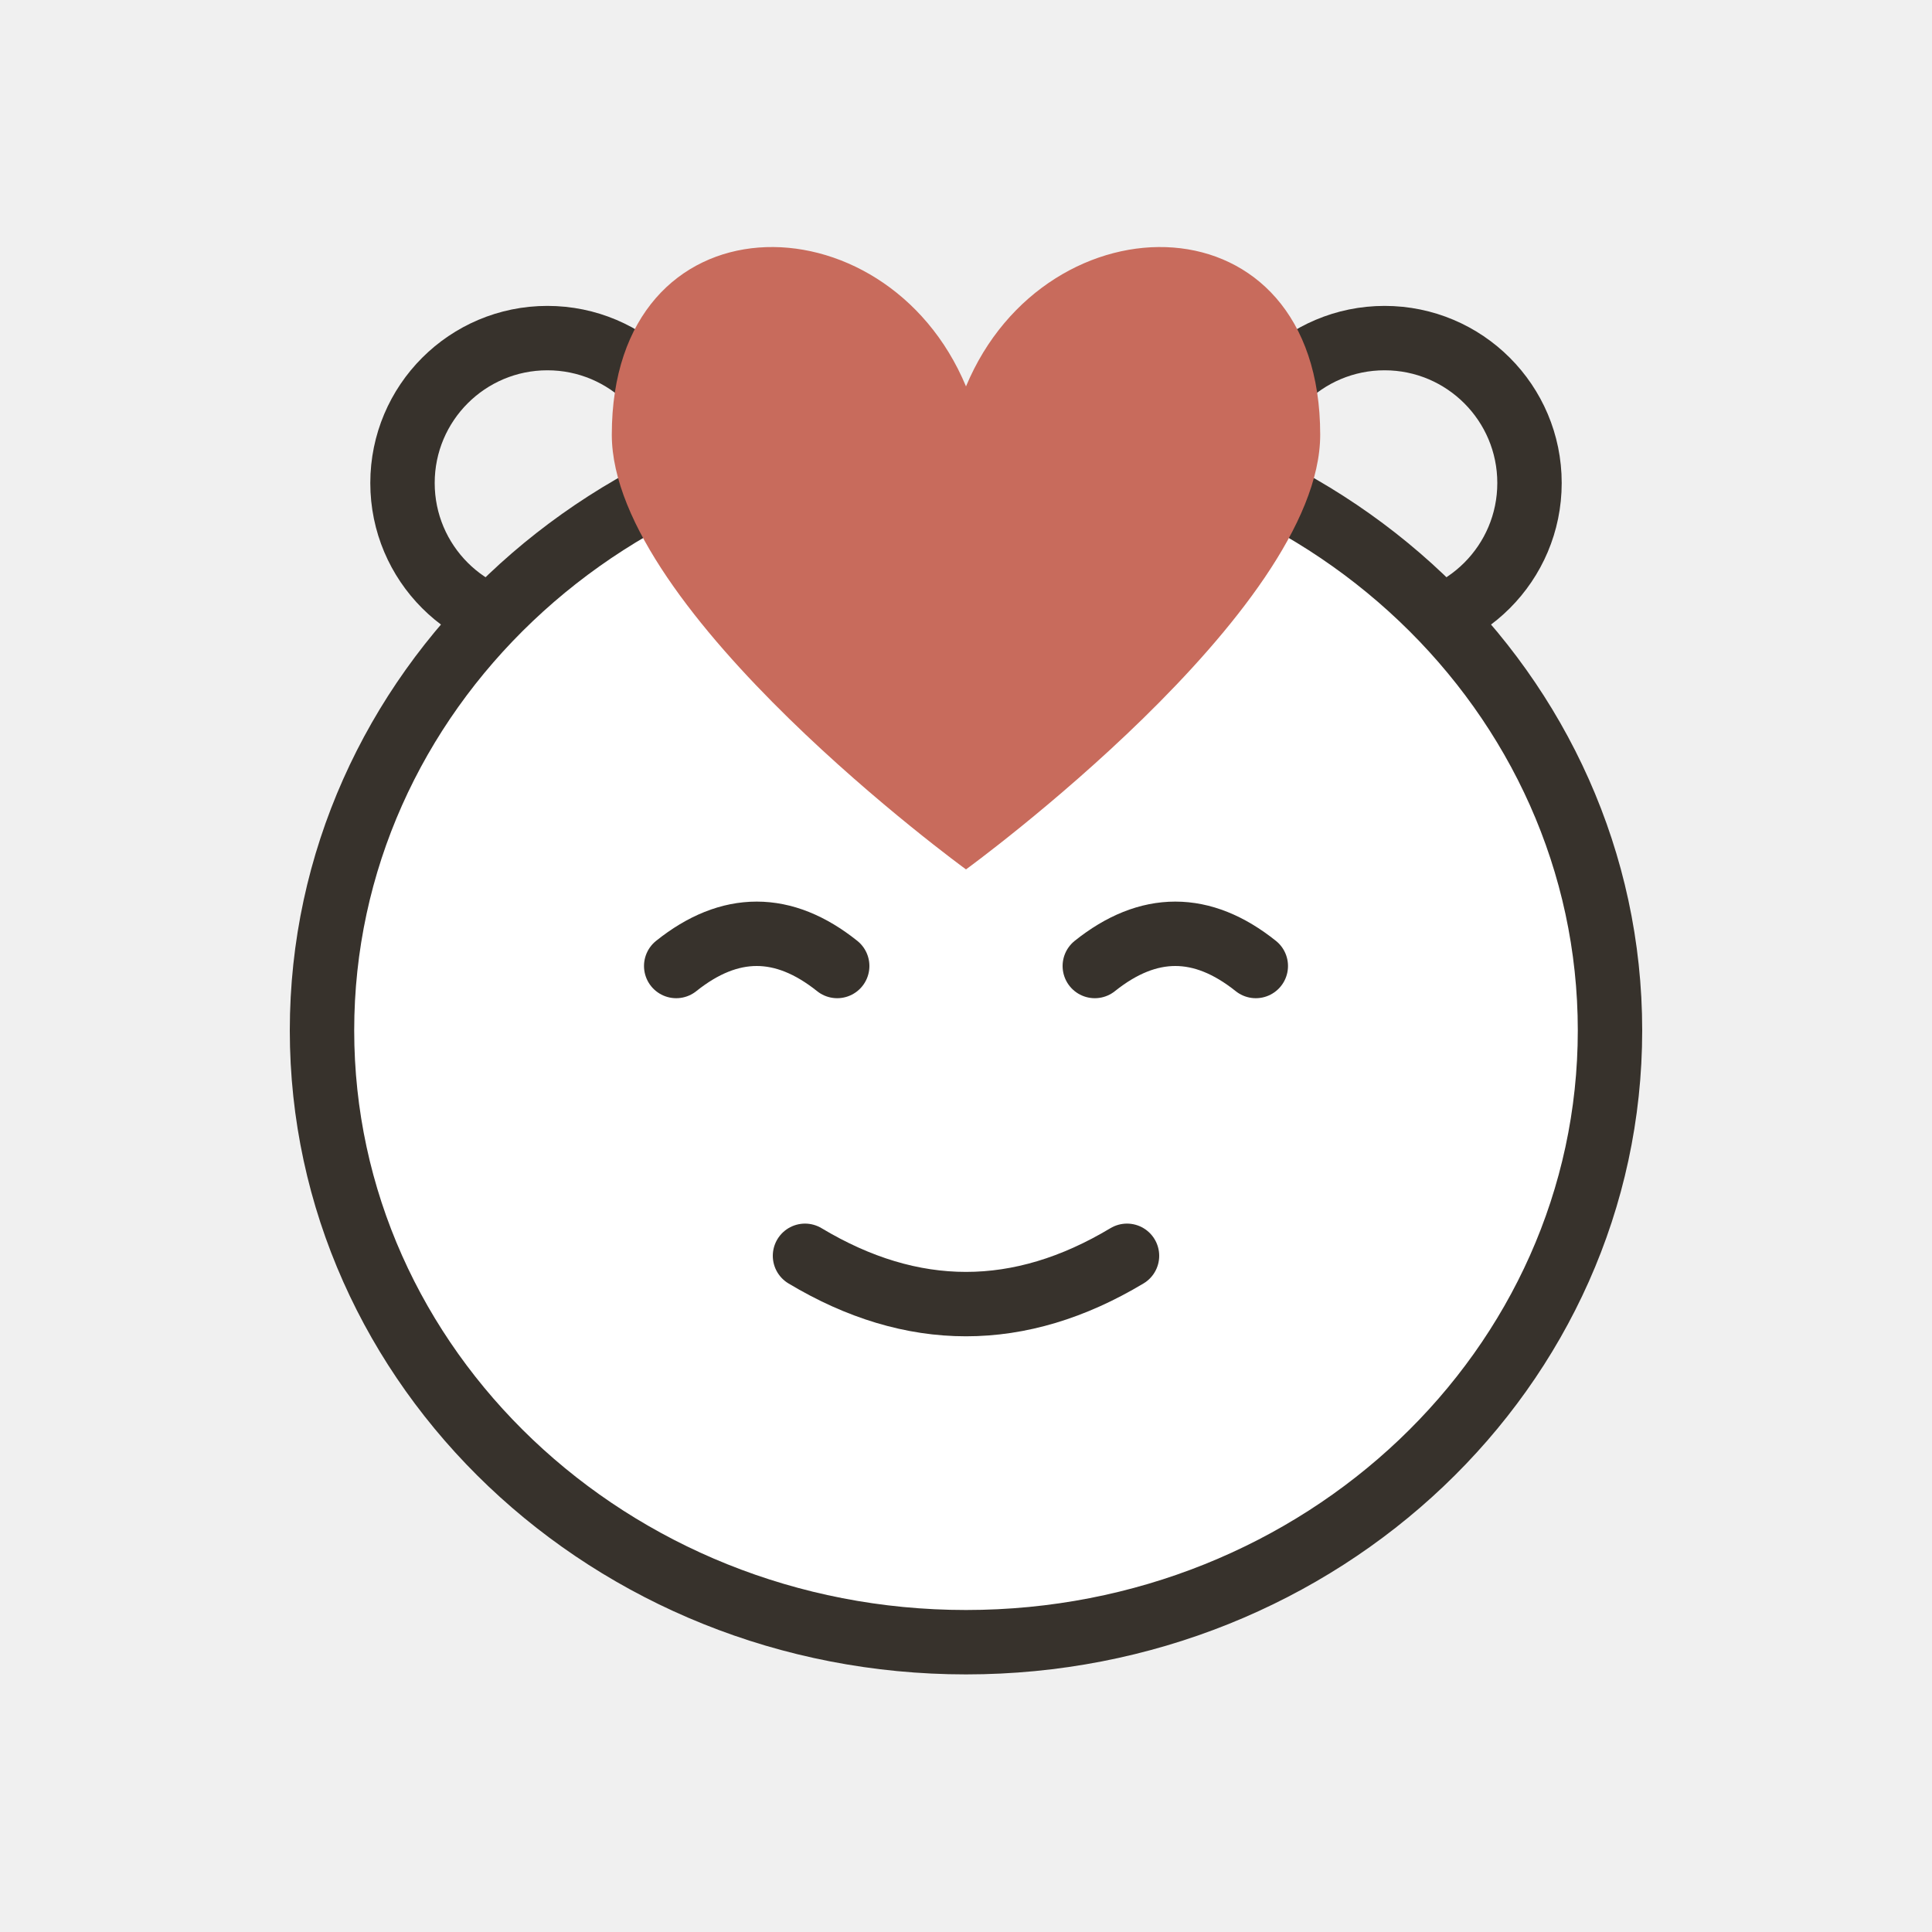
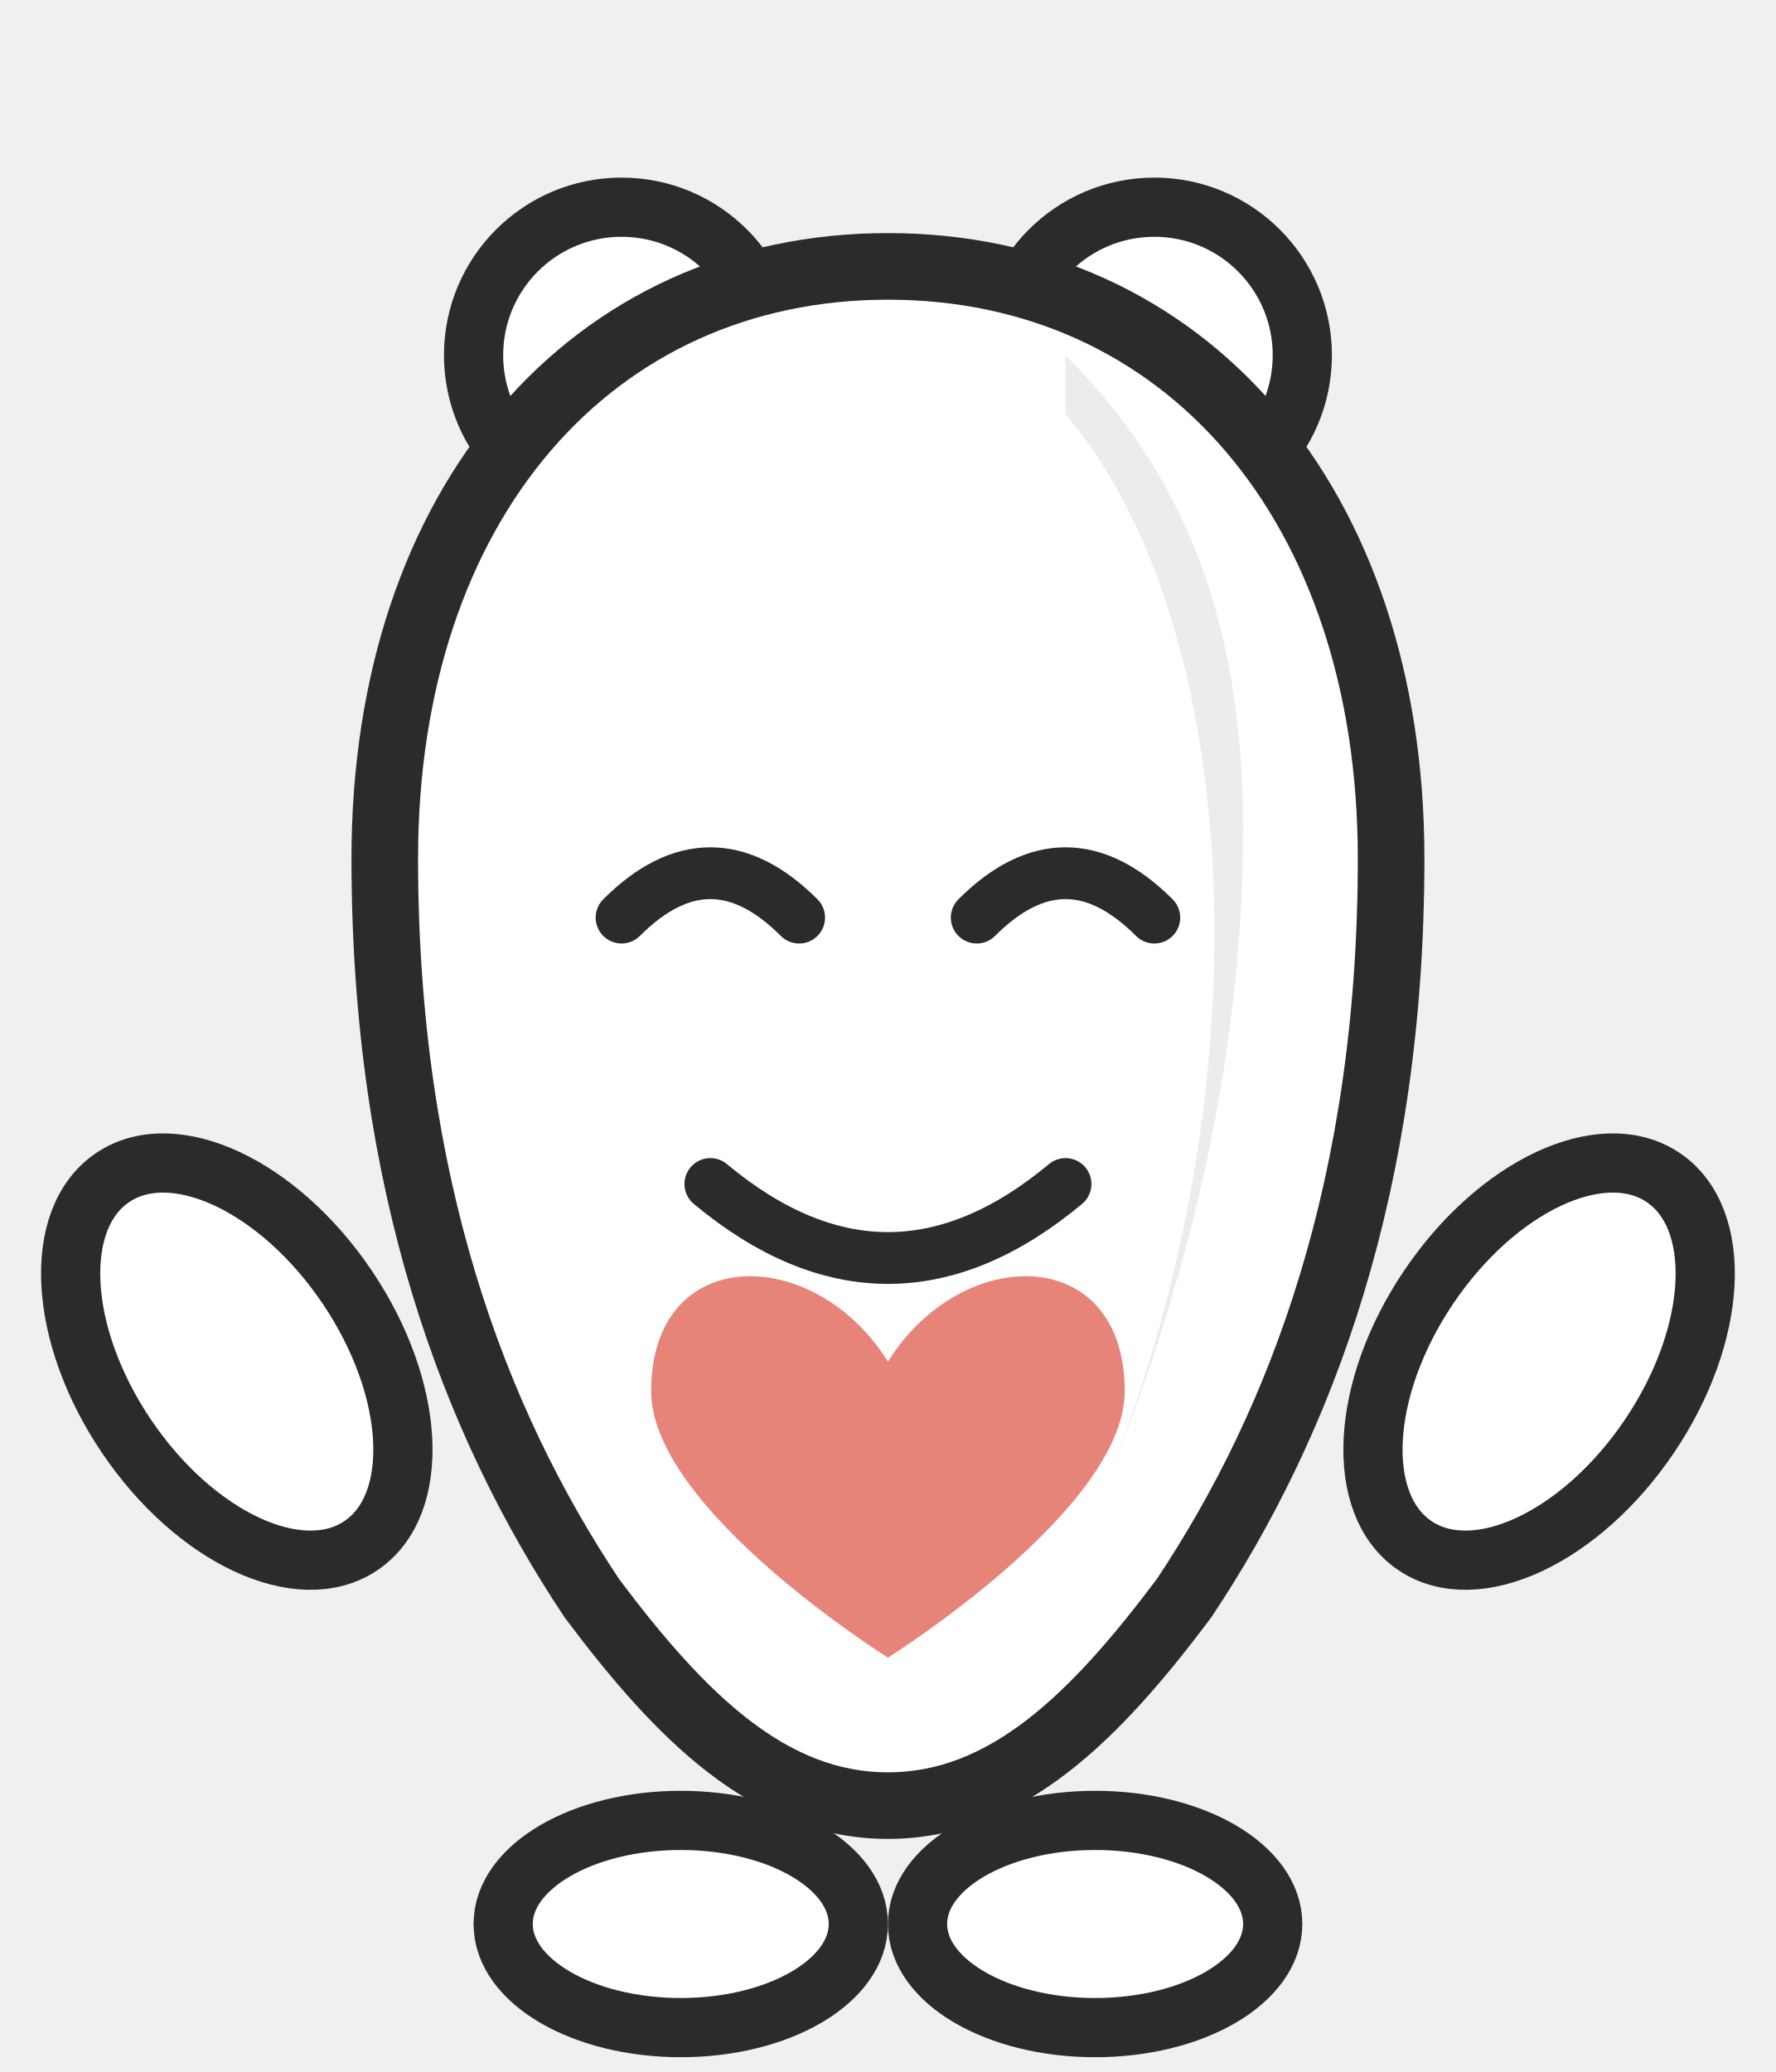
- <svg xmlns="http://www.w3.org/2000/svg" viewBox="0 0 120 120" fill="none">
-   <circle cx="34" cy="30" r="9" fill="none" stroke="#37322C" stroke-width="4" />
-   <circle cx="86" cy="30" r="9" fill="none" stroke="#37322C" stroke-width="4" />
-   <ellipse cx="60" cy="64" rx="40" ry="38" fill="#FFFFFF" stroke="#37322C" stroke-width="4" />
-   <path d="M42 60 Q47 56 52 60" stroke="#37322C" stroke-width="4" stroke-linecap="round" />
-   <path d="M68 60 Q73 56 78 60" stroke="#37322C" stroke-width="4" stroke-linecap="round" />
-   <path d="M50 78 Q60 84 70 78" stroke="#37322C" stroke-width="4" stroke-linecap="round" />
-   <path d="M60 24 C55 12 38 12 38 27 C38 38 60 54 60 54 C60 54 82 38 82 27 C82 12 65 12 60 24 Z" fill="#C86B5C" />
+ <svg xmlns="http://www.w3.org/2000/svg" viewBox="0 0 120 140" fill="none">
+   <circle cx="42" cy="24" r="10" fill="#FFFFFF" stroke="#2B2B2B" stroke-width="4" />
+   <circle cx="78" cy="24" r="10" fill="#FFFFFF" stroke="#2B2B2B" stroke-width="4" />
+   <ellipse cx="46" cy="130" rx="12" ry="7" fill="#FFFFFF" stroke="#2B2B2B" stroke-width="4" />
+   <ellipse cx="74" cy="130" rx="12" ry="7" fill="#FFFFFF" stroke="#2B2B2B" stroke-width="4" />
+   <ellipse cx="16" cy="92" rx="9" ry="15" fill="#FFFFFF" stroke="#2B2B2B" stroke-width="4" transform="rotate(-34 16 92)" />
+   <ellipse cx="104" cy="92" rx="9" ry="15" fill="#FFFFFF" stroke="#2B2B2B" stroke-width="4" transform="rotate(34 104 92)" />
+   <path d="M60,18 C40,18 26,34 26,58 C26,80 32,96 40,108 C46,116 52,122 60,122 C68,122 74,116 80,108 C88,96 94,80 94,58 C94,34 80,18 60,18 Z" fill="#FFFFFF" stroke="#2B2B2B" stroke-width="4.5" />
+   <path d="M72,28 C84,42 86,74 74,102 C80,88 84,72 84,56 C84,42 80,32 72,24 Z" fill="#ECECEC" />
+   <path d="M42,62 Q48,56 54,62" stroke="#2B2B2B" stroke-width="3.5" stroke-linecap="round" fill="none" />
+   <path d="M66,62 Q72,56 78,62" stroke="#2B2B2B" stroke-width="3.5" stroke-linecap="round" fill="none" />
+   <path d="M48,80 Q60,90 72,80" stroke="#2B2B2B" stroke-width="3.5" stroke-linecap="round" fill="none" />
+   <path d="M60,92 C55,84 44,84 44,94 C44,102 60,112 60,112 C60,112 76,102 76,94 C76,84 65,84 60,92 Z" fill="#E7847A" />
</svg>
